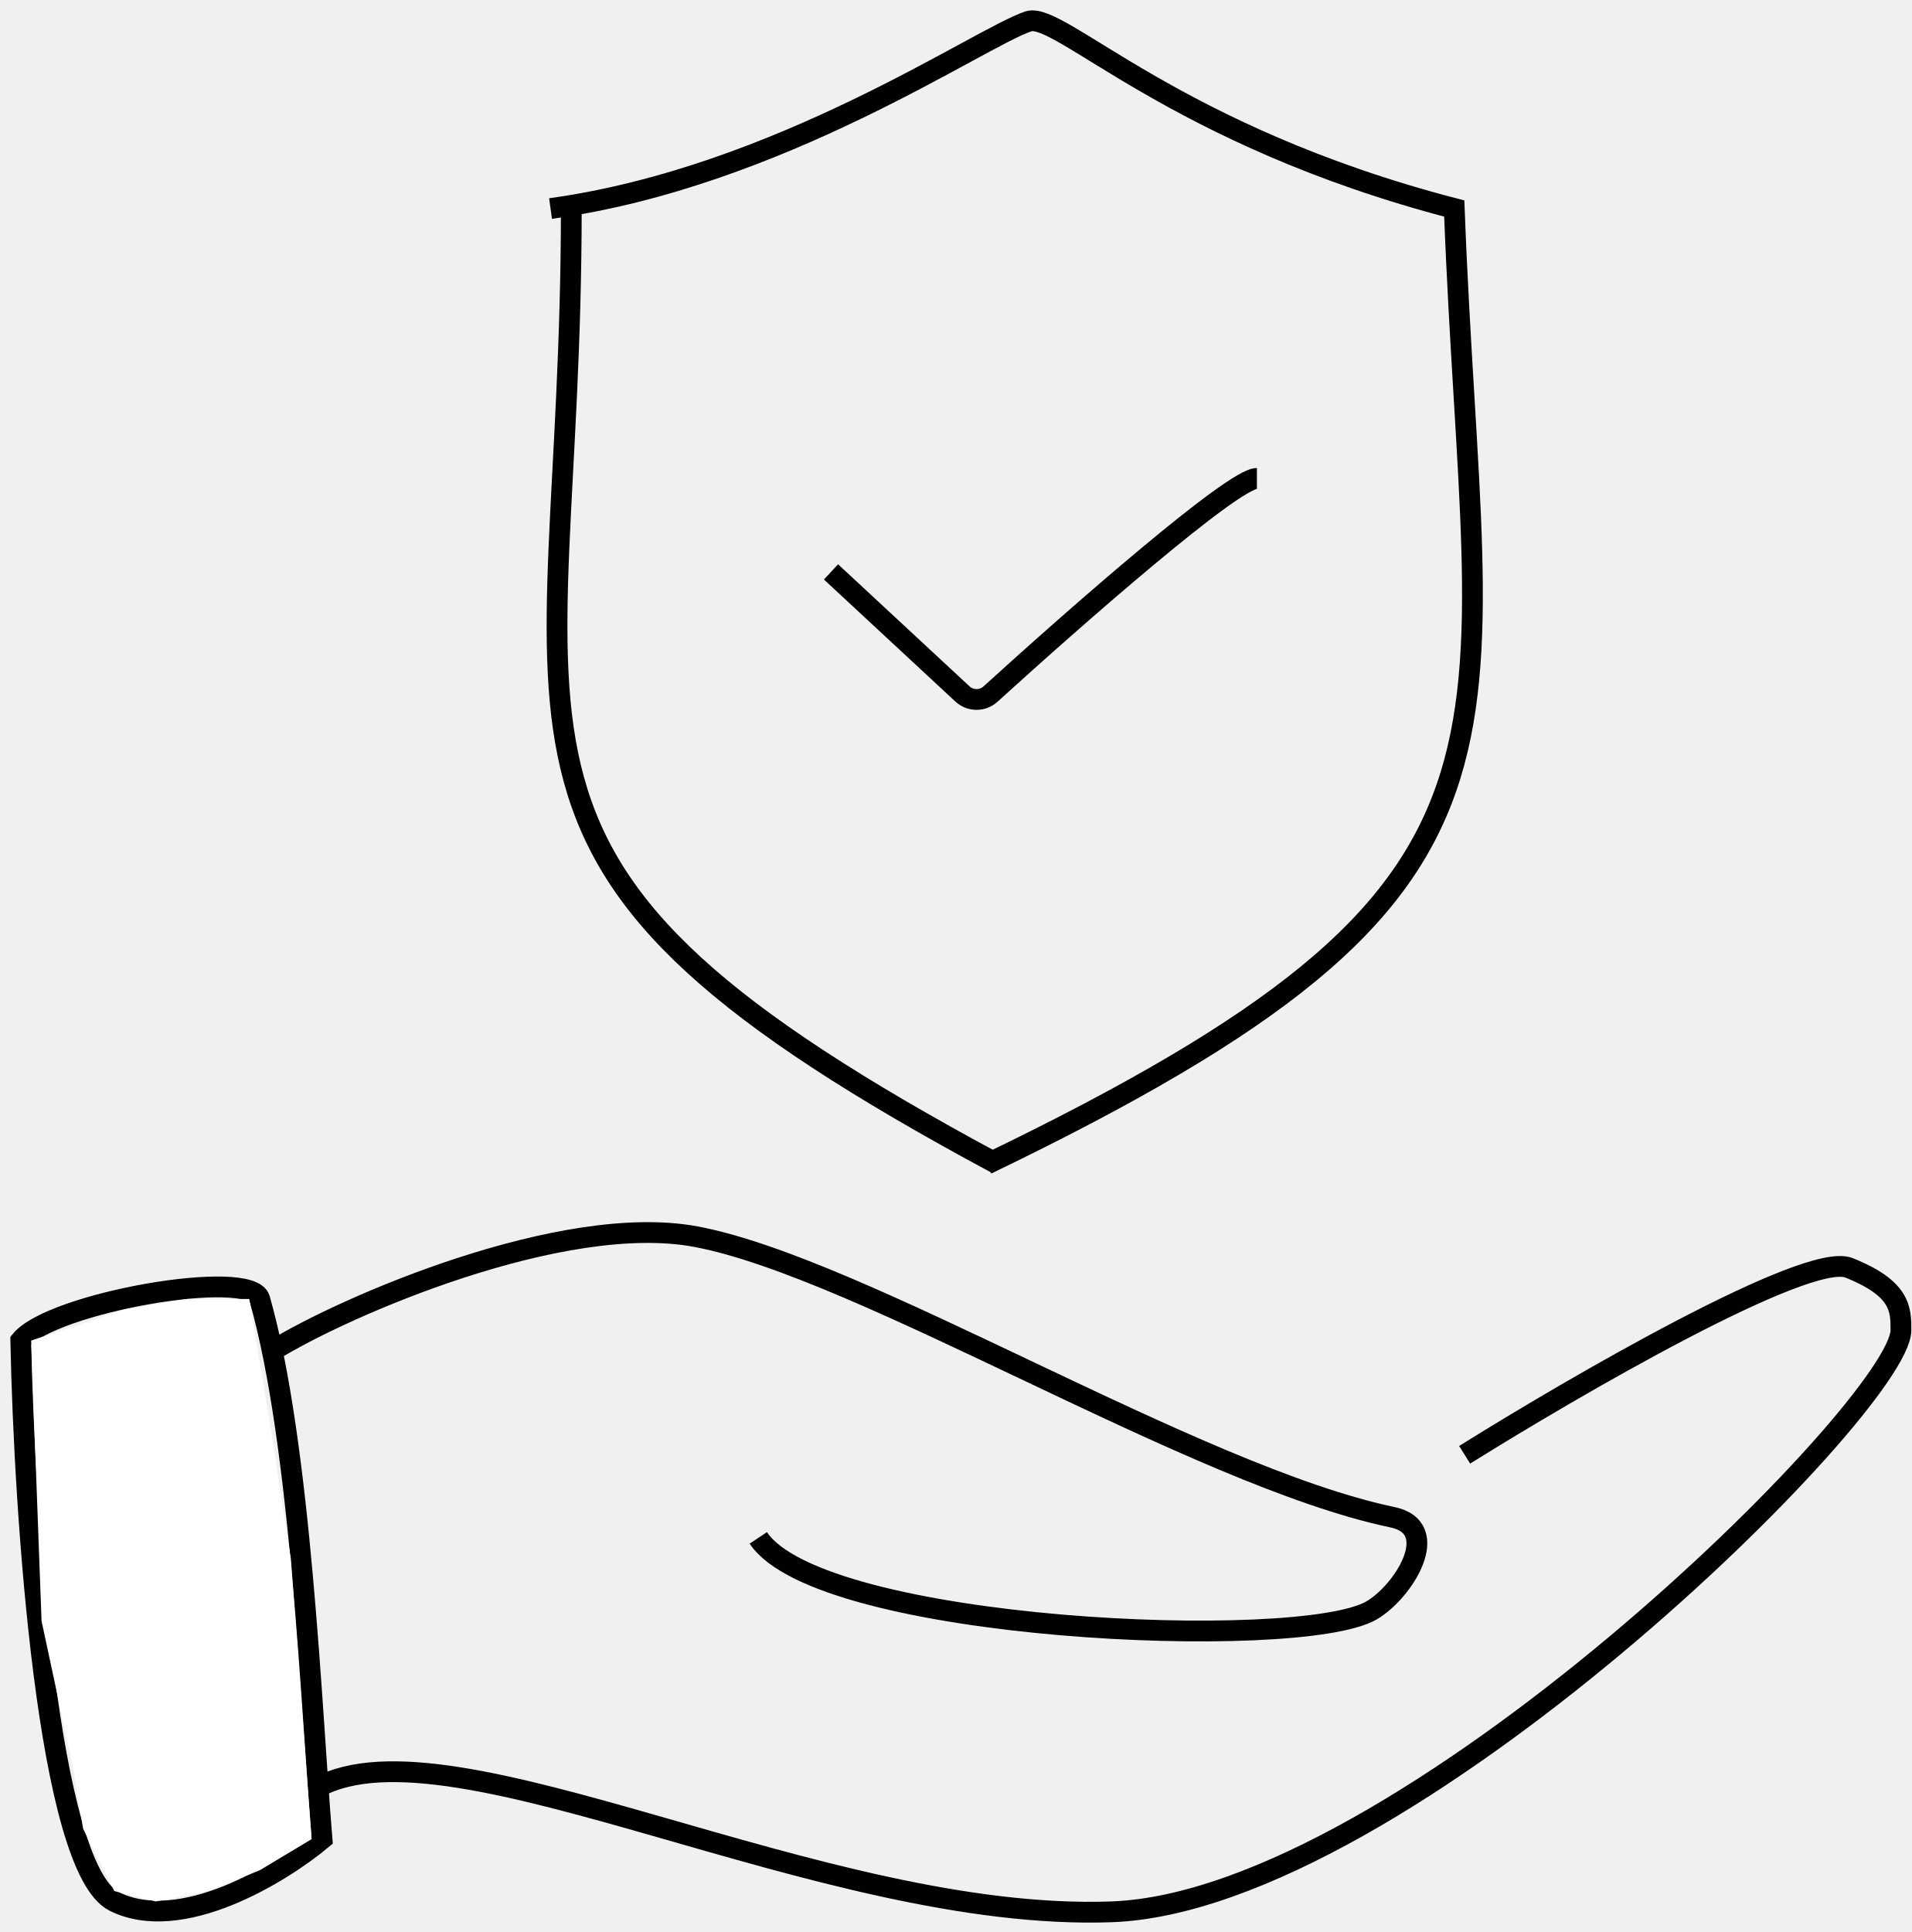
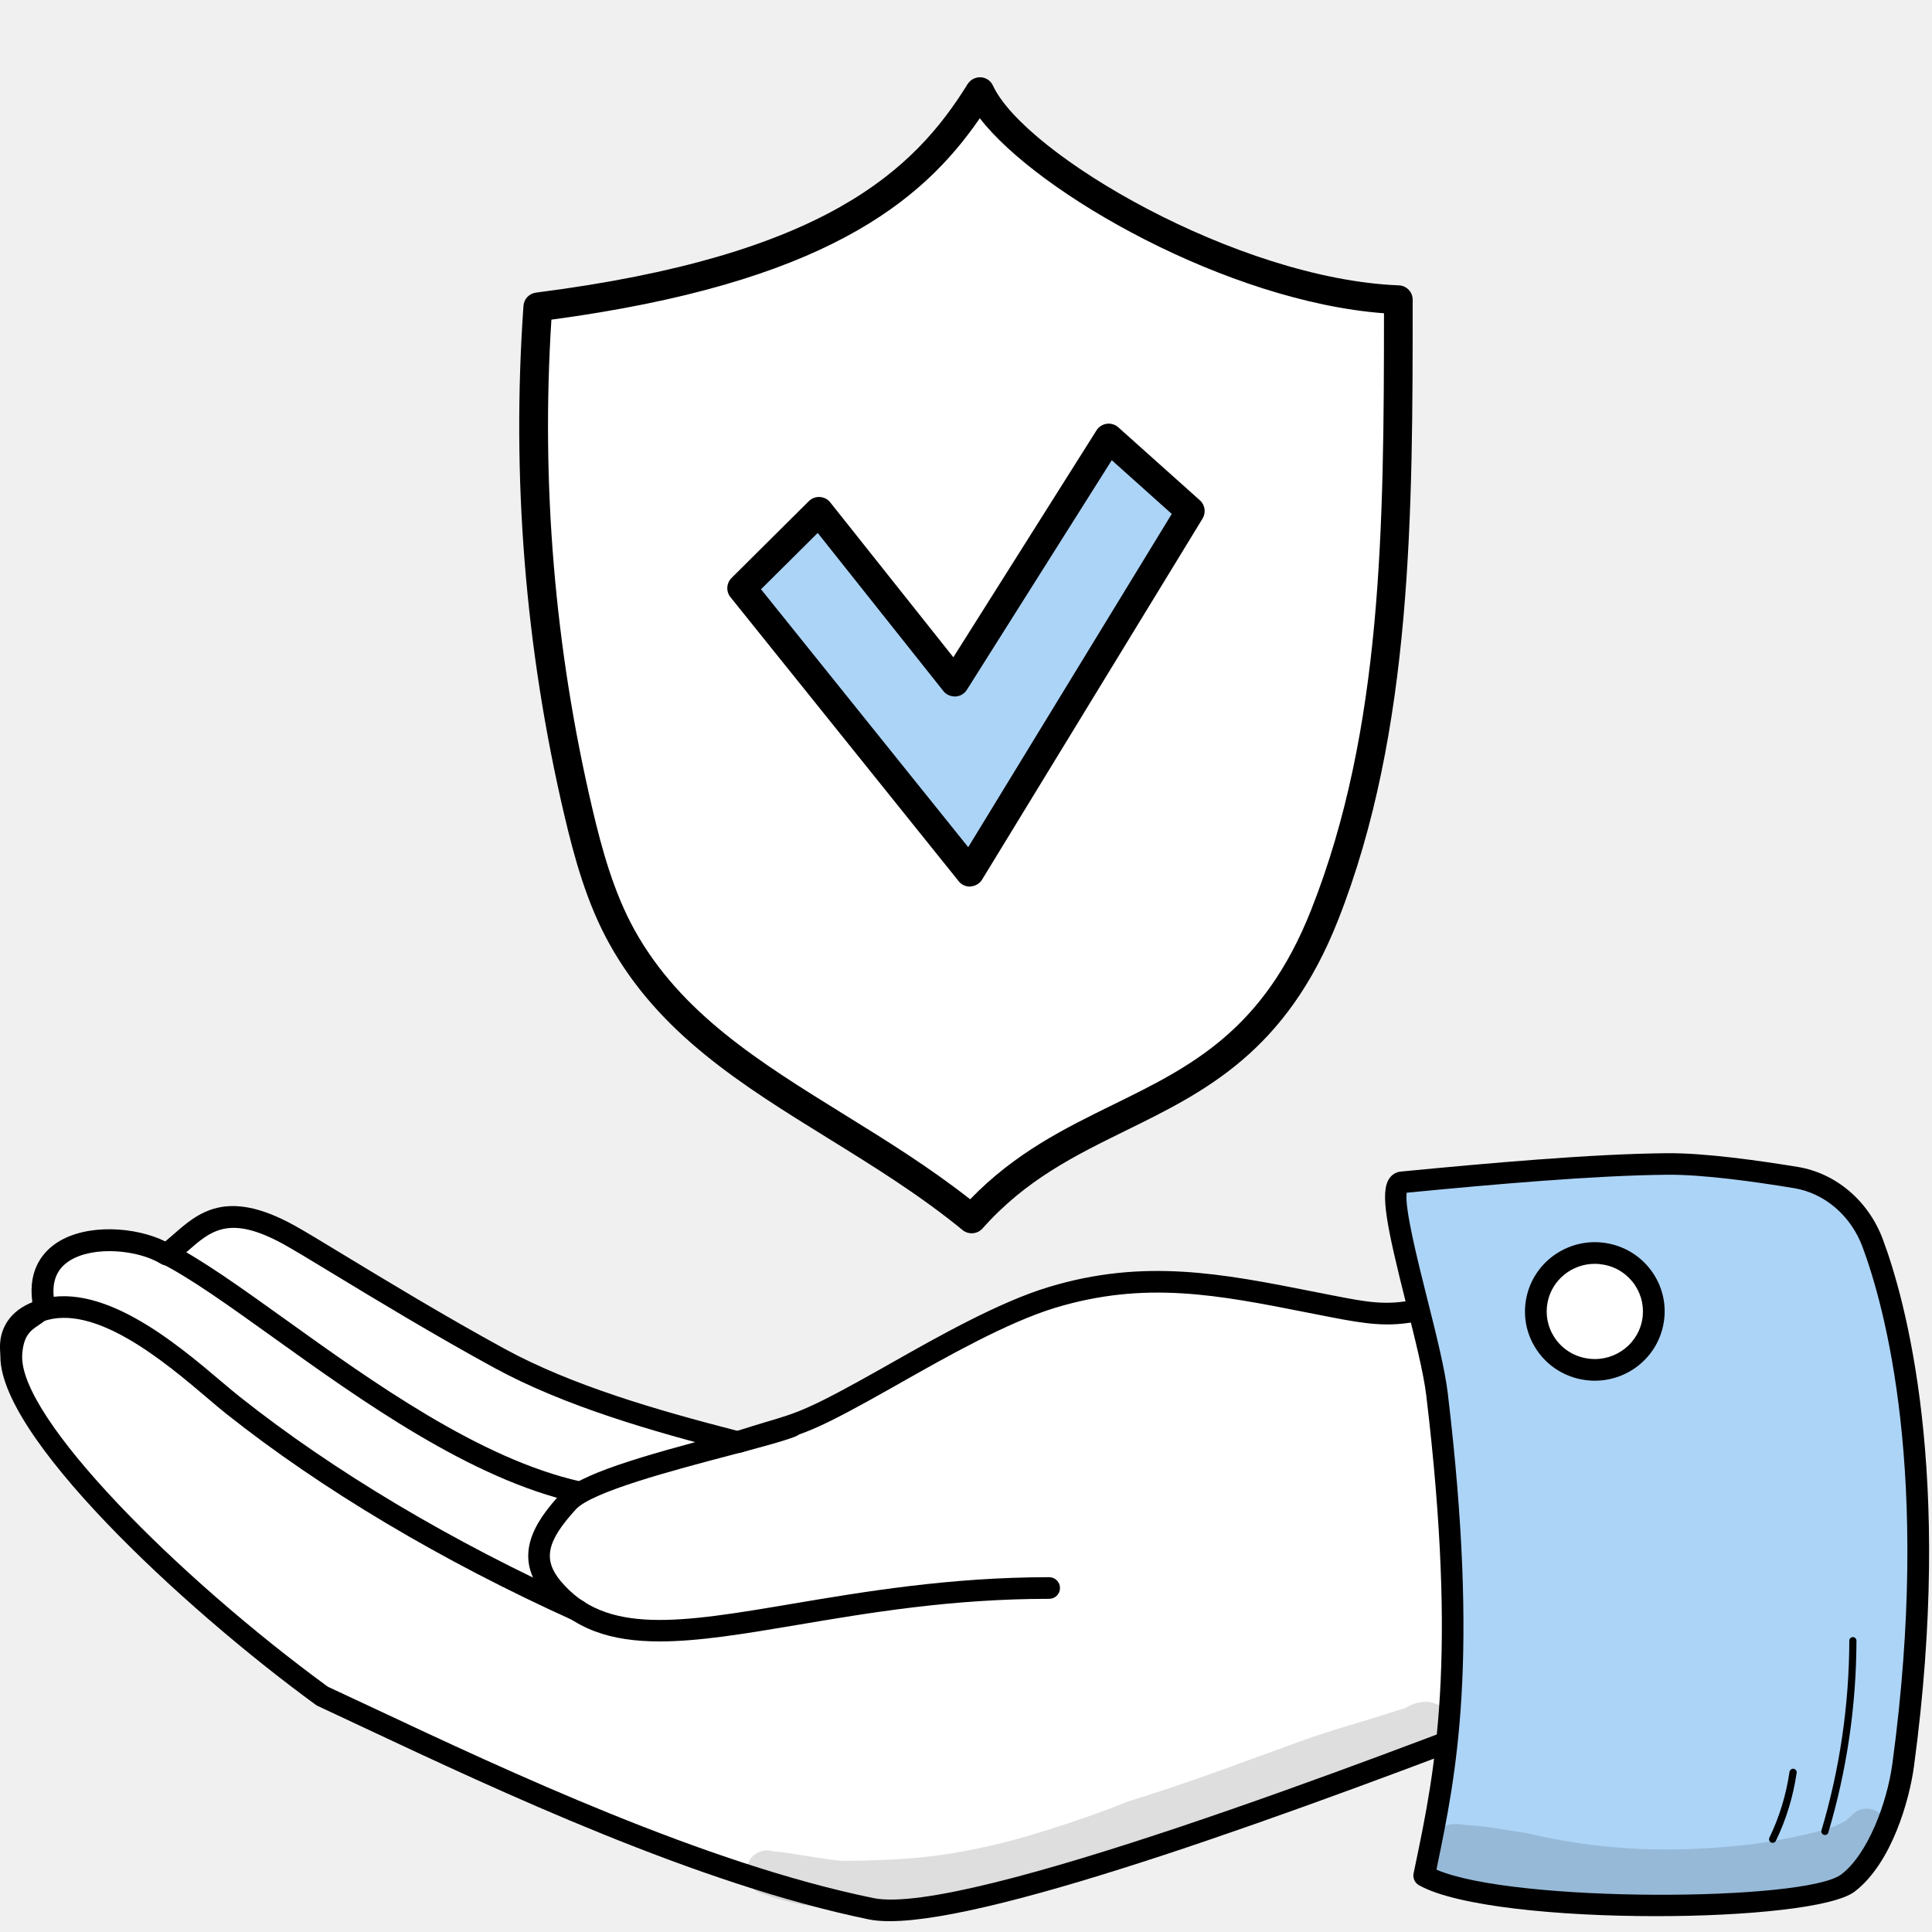
- <svg xmlns="http://www.w3.org/2000/svg" viewBox="0 0 92 93" fill="none">
-   <path d="M27.499 10.029C27.499 36.529 20.999 41.529 47.999 56.029" stroke="black" />
-   <path d="M47.5 56.038C75.5 42.538 71 36.538 70 10.038C56.5 6.529 51 0.532 49.5 1.029C47.127 1.816 37.5 8.53 26.5 10.038" stroke="black" />
-   <path d="M40 27.529L46.324 33.401C46.706 33.756 47.294 33.76 47.679 33.409C51.87 29.597 59.364 23.029 60.5 23.029" stroke="black" />
-   <path d="M13.105 65.029C16.605 62.863 27.1 58.329 33.5 59.529C41.5 61.029 57.5 71.029 67 73.029C69.5 73.529 67.565 76.635 66 77.529C62.5 79.529 39.5 78.529 36.5 74.029M70.5 70.029C75.833 66.696 87 60.229 89 61.029C91.5 62.029 91.5 63.029 91.5 64.029C91.5 67.635 67.5 91.529 53.5 92.029C39.5 92.529 21.813 82.529 15.313 86.029M1 64.529C2.5 62.696 12.071 61.029 12.5 62.529C14.5 69.529 15 82.529 15.5 88.529C13.5 90.196 8.7 93.129 5.5 91.529C2.3 89.929 1.167 72.862 1 64.529Z" stroke="black" />
-   <path d="M1.5 64.529L6 63.029L9 62.529H12L13 68.529L14 75.029L15 88.529L12.5 90.029L10 91.029L7.5 91.529L5.5 91.029L4 88.029L3.5 85.029L2 78.029L1.5 64.529Z" fill="white" />
+ <svg xmlns="http://www.w3.org/2000/svg" version="1.1" id="Layer_1" x="0px" y="0px" viewBox="0 0 200 200" style="enable-background:new 0 0 200 200;" xml:space="preserve">
+   <style type="text/css">
+         .st0{fill:#FFFFFF;}
+         .st1{fill:#ACD4F7;}
+         .st2{opacity:0.129;}
+     </style>
+   <g>
+     <g>
+       <g>
+         <path d="M59.28,173.57c-1.3,0-2.59-0.06-3.9-0.18c-4.24-0.41-7.17-1.64-8.95-3.79c-3.16-3.8-1.73-9.29,1.23-12.52     c1.95-2.13,8.54-4,16.94-6.21c2.93-0.77,5.46-1.44,6.65-1.91c0.58-0.23,1.23,0.06,1.46,0.63c0.23,0.58-0.05,1.23-0.63,1.46     c-1.31,0.52-3.9,1.2-6.9,1.99c-5.65,1.49-14.2,3.74-15.86,5.56c-2.35,2.57-3.42,6.85-1.16,9.57c1.39,1.66,3.82,2.64,7.44,2.99     c7.7,0.74,15.51-1.06,23.07-2.79c1.47-0.34,2.94-0.67,4.4-0.99c8.91-1.94,19.26-3.41,28.42,0.42c0.57,0.24,0.84,0.9,0.6,1.47     c-0.24,0.57-0.9,0.84-1.47,0.6c-8.58-3.59-18.5-2.17-27.07-0.3c-1.46,0.32-2.92,0.65-4.38,0.99     C72.69,172.04,66.02,173.57,59.28,173.57z" />
+       </g>
+       <g>
+         <path d="M45.54,164.08c-0.08,0-0.16-0.01-0.24-0.03c-1.58-0.34-2.84-0.56-3.95-0.75c-6.18-1.08-6.36-1.3-16.07-12.91     c-1.64-1.96-3.56-4.26-5.83-6.95c-5.61-6.63-12.55-7.78-15.48-6.47c-1.32,0.59-1.89,1.61-1.69,3.02     c0.09,0.61-0.34,1.18-0.95,1.27c-0.61,0.09-1.18-0.34-1.27-0.95c-0.35-2.41,0.74-4.37,2.99-5.38c4.32-1.94,12.28,0.17,18.11,7.07     c2.28,2.7,4.2,4.99,5.84,6.96c9.37,11.2,9.37,11.2,14.74,12.14c1.07,0.19,2.41,0.42,4.04,0.77c0.61,0.13,0.99,0.73,0.86,1.33     C46.52,163.72,46.06,164.08,45.54,164.08z" />
+       </g>
+       <g>
+         <path d="M55.86,155.59c-0.19,0-0.38-0.05-0.56-0.15c-2.58-1.48-5.73-2.47-9.07-3.52c-5.78-1.83-12.34-3.9-17.38-9.1     c-1.48-1.53-2.53-2.86-3.54-4.14c-2.07-2.62-3.86-4.89-8.67-7.86c-0.53-0.33-0.69-1.02-0.36-1.54c0.33-0.53,1.02-0.69,1.54-0.36     c5.14,3.18,7.14,5.71,9.25,8.38c0.98,1.24,2,2.53,3.39,3.97c4.64,4.8,10.64,6.69,16.44,8.52c3.45,1.09,6.71,2.12,9.51,3.72     c0.54,0.31,0.73,0.99,0.42,1.53C56.63,155.38,56.25,155.59,55.86,155.59z" />
+       </g>
+     </g>
+     <g>
+       <path class="st0" d="M189.63,127.72c-11.17,1.36-19.73-3.28-29.52,2c-13.24,7.15-15.43,6.82-22.1,5.52    c-10.46-2.03-18.73-4.1-29.13-0.94c-5.37,1.63-12.16,5.57-17,8.3c-9.67,5.47-9.05,4.57-15.49,6.67    c-7.98-2.05-17.27-4.64-24.66-8.67c-9.52-5.19-19.08-11.31-21.9-12.85c-7.45-4.07-9.47-0.26-12.59,2.09    c-3.93-2.43-13.65-2.49-12.79,4.67c0.26,2.17-2.99,1.19-3.28,5.62c-0.48,7.41,17.52,24.73,32.19,35.43    c13.88,6.44,36.99,17.95,56.82,22.02c9.16,1.88,46.75-12.27,69.58-21.06c13.37-5.15,18.29,1.62,31.7-4.09    C196.26,168.09,200.62,126.39,189.63,127.72z" />
+       <path d="M92.1,198.88c-0.82,0-1.54-0.06-2.14-0.18c-17.75-3.64-38.42-13.35-52.1-19.77c-1.76-0.83-3.42-1.61-4.97-2.33    c-0.07-0.03-0.13-0.07-0.19-0.11c-13.88-10.13-33.19-28.13-32.65-36.41c0.2-3.09,1.7-4.1,2.69-4.76c0.62-0.41,0.62-0.43,0.59-0.66    c-0.41-3.36,1.21-5.15,2.63-6.06c3.05-1.95,8.07-1.61,11.15-0.09c0.27-0.23,0.54-0.46,0.82-0.7c2.57-2.26,5.48-4.81,12.42-1.02    c1.01,0.55,2.88,1.68,5.23,3.11c4.44,2.69,10.52,6.38,16.66,9.73c6.93,3.78,15.66,6.32,24.09,8.49c1.25-0.4,2.23-0.69,3.08-0.95    c3.22-0.95,4.42-1.31,11.9-5.53l0.88-0.5c4.72-2.67,11.18-6.34,16.35-7.9c9.88-3,17.97-1.4,27.33,0.45    c0.77,0.15,1.55,0.31,2.34,0.46c6.4,1.24,8.33,1.62,21.35-5.41c6.34-3.42,12.12-2.88,18.25-2.32c3.69,0.34,7.51,0.69,11.67,0.19    c1.74-0.21,4.18,0.33,5.91,4.1c4.73,10.32,1.03,38.75-3.17,42.58c-0.09,0.08-0.2,0.15-0.32,0.2c-7.11,3.02-11.98,2.66-16.69,2.32    c-4.5-0.33-8.74-0.64-15.05,1.78C134.06,187.64,103.36,198.88,92.1,198.88z M33.94,174.61c1.52,0.71,3.15,1.47,4.88,2.28    c13.58,6.38,34.11,16.02,51.6,19.6c9.4,1.92,52.66-14.73,68.95-21c6.77-2.61,11.47-2.26,16.02-1.93c4.6,0.34,8.96,0.66,15.45-2.06    c3.13-3.43,7.02-30.06,2.53-39.86c-1.41-3.07-3.06-2.87-3.6-2.8c-4.4,0.54-8.34,0.17-12.15-0.18c-6.03-0.56-11.24-1.04-16.98,2.06    c-13.18,7.11-15.62,7.04-22.84,5.64c-0.8-0.15-1.58-0.31-2.35-0.46c-9.44-1.87-16.9-3.34-26.24-0.51    c-4.93,1.5-11.27,5.09-15.9,7.71l-0.88,0.5c-7.69,4.35-8.96,4.73-12.36,5.73c-0.9,0.27-1.95,0.58-3.33,1.03    c-0.2,0.07-0.42,0.07-0.63,0.02c-8.67-2.22-17.68-4.83-24.92-8.77c-6.19-3.38-12.3-7.08-16.75-9.78    c-2.33-1.42-4.18-2.53-5.14-3.06c-5.57-3.04-7.47-1.37-9.87,0.74c-0.48,0.42-0.97,0.86-1.51,1.26c-0.37,0.28-0.87,0.3-1.26,0.06    c-2.34-1.45-6.99-1.9-9.47-0.31c-1.3,0.83-1.83,2.11-1.61,3.9C5.76,136,4.7,136.71,4,137.18c-0.81,0.54-1.57,1.05-1.7,3.04    C1.87,146.66,18.3,163.18,33.94,174.61z M189.63,127.72L189.63,127.72L189.63,127.72z" />
+     </g>
+     <g>
+       <path d="M68.29,169.92c-4.97,0-8.95-1.19-11.97-4.82c-3.3-3.96-1.02-7.47,1.64-10.38c1.95-2.13,8.54-4,16.94-6.21    c2.93-0.77,5.46-1.44,6.65-1.91c0.58-0.23,1.23,0.06,1.46,0.63c0.23,0.58-0.05,1.23-0.63,1.46c-1.31,0.52-3.9,1.2-6.9,1.99    c-5.65,1.49-14.2,3.74-15.86,5.56c-3.04,3.32-3.43,5.2-1.58,7.43c4.67,5.61,12.39,4.31,24.06,2.34    c7.23-1.22,16.22-2.74,26.51-2.74c0.62,0,1.12,0.5,1.12,1.12c0,0.62-0.5,1.12-1.12,1.12c-10.1,0-18.62,1.44-26.13,2.71    C77.08,169.13,72.36,169.92,68.29,169.92z" />
+     </g>
+     <g>
+       <path class="st1" d="M145.13,122.39c7.86-0.76,19.53-1.83,27.45-1.9c3.79-0.03,9.29,0.74,13.34,1.41    c3.56,0.59,6.58,3.16,7.93,6.77c3.23,8.69,6.89,26.48,3.16,54.04c-0.53,3.89-2.47,9.72-5.71,12.21    c-4.1,3.15-36.79,3.27-43.87-0.75c1.94-9.44,4.76-21.15,1.34-49.83C147.99,137.79,142.7,122.63,145.13,122.39z" />
+       <path d="M171.43,198.36c-10.03,0-20.67-1.01-24.55-3.21c-0.42-0.24-0.64-0.73-0.55-1.2l0.24-1.15c1.94-9.35,4.35-20.98,1.08-48.32    c-0.28-2.36-1.2-5.99-2.08-9.5c-1.99-7.92-2.76-11.55-1.74-13c0.29-0.41,0.71-0.66,1.19-0.7c8.77-0.85,19.83-1.84,27.55-1.9    c3.87-0.04,9.51,0.76,13.54,1.42c3.95,0.65,7.32,3.52,8.8,7.49c2.34,6.28,7.33,24.17,3.22,54.58c-0.46,3.41-2.27,9.99-6.14,12.95    C189.84,197.46,180.91,198.36,171.43,198.36z M148.71,193.55c8.03,3.46,38.24,3.3,41.91,0.48c2.73-2.09,4.72-7.35,5.28-11.47    c4.04-29.91-0.82-47.38-3.1-53.5c-1.2-3.21-3.9-5.53-7.06-6.06c-3.94-0.65-9.41-1.43-13.15-1.39c-7.52,0.06-18.31,1.02-26.97,1.86    c-0.25,1.54,1.17,7.16,2.12,10.95c0.9,3.58,1.83,7.28,2.13,9.78c3.31,27.71,0.86,39.54-1.11,49.04L148.71,193.55z M145.14,122.39    L145.14,122.39L145.14,122.39z" />
+     </g>
+     <g>
+       <path class="st0" d="M166.3,129.83c-3.3-0.66-6.52,1.46-7.19,4.74c-0.66,3.27,1.48,6.46,4.78,7.12c3.3,0.66,6.52-1.46,7.19-4.74    C171.74,133.68,169.6,130.49,166.3,129.83z" />
+       <path d="M165.1,142.93c-0.47,0-0.95-0.05-1.43-0.14c-1.9-0.38-3.54-1.47-4.61-3.08c-1.06-1.59-1.43-3.5-1.05-5.37    c0.79-3.87,4.6-6.39,8.51-5.61l0,0c1.9,0.38,3.54,1.47,4.61,3.08c1.06,1.59,1.43,3.5,1.05,5.36    C171.49,140.58,168.47,142.93,165.1,142.93z M165.09,130.83c-2.32,0-4.41,1.62-4.88,3.96c-0.26,1.28,0,2.59,0.72,3.68    c0.74,1.11,1.86,1.86,3.18,2.12c2.69,0.54,5.33-1.19,5.87-3.86c0.26-1.28,0-2.59-0.72-3.68c-0.74-1.11-1.86-1.86-3.18-2.12l0,0    C165.75,130.87,165.42,130.83,165.09,130.83z" />
+     </g>
+     <g>
+       <path d="M188.92,189.96c-0.04,0-0.07-0.01-0.11-0.02c-0.2-0.06-0.31-0.27-0.25-0.47c1.89-6.35,2.86-12.95,2.88-19.63    c0-0.21,0.17-0.37,0.37-0.37c0,0,0,0,0,0c0.21,0,0.37,0.17,0.37,0.38c-0.02,6.75-1,13.42-2.91,19.84    C189.23,189.86,189.08,189.96,188.92,189.96z" />
+     </g>
+     <g>
+       <path d="M183.5,190.77c-0.05,0-0.11-0.01-0.16-0.04c-0.19-0.09-0.26-0.31-0.17-0.5c1.03-2.13,1.73-4.42,2.08-6.81    c0.03-0.2,0.22-0.34,0.42-0.32c0.2,0.03,0.35,0.22,0.32,0.42c-0.36,2.46-1.08,4.82-2.14,7.02    C183.77,190.7,183.64,190.77,183.5,190.77z" />
+     </g>
+     <g>
+       <path d="M59.83,167.86c-0.15,0-0.31-0.03-0.46-0.1c-13.63-6.16-26.06-13.56-35.93-21.39c-0.55-0.43-1.19-0.98-1.92-1.6    c-4.38-3.72-11.72-9.94-17.1-7.97c-0.58,0.21-1.23-0.09-1.44-0.67c-0.21-0.58,0.09-1.23,0.67-1.44    c6.61-2.41,14.56,4.34,19.32,8.37c0.71,0.6,1.34,1.13,1.87,1.55c9.73,7.72,21.99,15.02,35.46,21.1c0.56,0.26,0.82,0.92,0.56,1.48    C60.67,167.62,60.26,167.86,59.83,167.86z" />
+     </g>
+     <g>
+       <path d="M59.83,155.57c-0.08,0-0.16-0.01-0.24-0.03c-10.84-2.42-22.19-10.55-31.31-17.09c-4.65-3.33-8.66-6.21-11.77-7.76    c-0.55-0.28-0.78-0.95-0.5-1.51c0.28-0.55,0.95-0.78,1.51-0.5c3.27,1.63,7.35,4.56,12.08,7.95c8.95,6.42,20.1,14.41,30.49,16.73    c0.6,0.13,0.99,0.73,0.85,1.34C60.81,155.21,60.35,155.57,59.83,155.57z" />
+     </g>
+     <g class="st2">
+       <path d="M191.71,187.91c-0.15,0.15-0.42,0.38-0.62,0.55c-0.21,0.14-0.5,0.29-0.68,0.37c-0.4,0.17-0.55,0.26,0.1-0.04    c-1.83,0.95-7.73,2-9.83,2.2c-8.61,0.95-15.77,0.41-22.61-1.22c-3.06-0.49-4.18-0.68-5.55-0.8c-1,0.02-2.07-0.41-3,0.12    c-2.61,1-2.33,5.24,0.36,5.93c5.43,1.25,6.71,1.04,11.85,1.64c7.09,0.78,14.29,0.87,21.34-0.36c4.38-0.64,9.5-2.57,10.47-3.99    c0.88-0.71,2.01-1.44,1.96-2.75C195.58,187.55,193.03,186.44,191.71,187.91z" />
+     </g>
+     <g>
+       <g class="st2">
+         <path d="M80.35,191.7c-0.02,0-0.04-0.01-0.06-0.01c0.02,0,0.03,0.01,0.05,0.01C80.34,191.69,80.34,191.7,80.35,191.7z" />
+       </g>
+       <g class="st2">
+         <path d="M149.95,177.54c-0.91-1.68-3.04-1.67-4.47-0.72c-0.02,0.01-0.05,0.02-0.07,0.02c0,0-0.02,0-0.04,0.01     c-3.17,1.03-6.38,1.92-9.55,2.98c-4.23,1.5-12.6,4.71-19.09,6.67c-2.09,0.91-9.4,3.49-13.89,4.49     c-5.36,1.26-9.16,1.58-15.56,1.65c-1.89-0.11-5.84-0.93-6.92-0.95c0.16,0.02,0.13,0.02-0.01,0c0,0-0.01,0-0.01,0     c-0.11-0.02-0.22-0.04-0.33-0.04c0.13,0.02,0.22,0.03,0.3,0.04c-0.08-0.01-0.19-0.03-0.33-0.06c-0.56-0.16-1.16-0.08-1.66,0.23     c-1.61,0.92-1.29,3.68,0.52,4.14c2.75,1.01,5.62,1.56,8.54,1.67c2.68,0.2,5.37,0.21,8.03-0.24c-0.22,0.03-0.44,0.06-0.66,0.09     c7.61-0.61,14.87-3.11,22.13-5.41c2.15-0.42,8.53-2.76,12.76-4.17c5.2-1.66,10.39-3.36,15.49-5.34c0.43-0.18,1.67-0.54,1.67-0.61     c0.04,0,0.07-0.01,0.11-0.01C149.18,181.95,151.17,180,149.95,177.54z" />
+       </g>
+     </g>
+   </g>
+   <g>
+     <g>
+       <path class="st0" d="M144.76,31.03c-17.22-0.67-39.79-13.94-43.32-21.54c-5.85,9.43-15.41,18.42-45.76,22.28    c-1.24,17.51,0.18,35.2,4.19,52.28c1.05,4.46,2.29,8.93,4.51,12.93c7.64,13.77,23.31,18.64,36.2,29.2    c11.79-13.29,28-9.82,36.54-31.46C144.61,75.75,144.76,54.44,144.76,31.03z" />
+       <path d="M100.58,127.67c-0.33,0-0.67-0.11-0.94-0.34c-4.41-3.61-9.22-6.59-13.86-9.46c-9.02-5.58-17.53-10.85-22.7-20.17    c-2.34-4.21-3.62-8.89-4.66-13.31c-4.06-17.28-5.48-35.02-4.23-52.73c0.05-0.71,0.59-1.28,1.3-1.37    c29.86-3.8,39.12-12.62,44.68-21.59c0.29-0.46,0.82-0.73,1.36-0.7c0.55,0.03,1.03,0.36,1.26,0.86    c3.3,7.12,25.31,20.03,42.02,20.68c0.8,0.03,1.43,0.69,1.43,1.49c0,21.95,0,44.64-7.73,64.24c-5.37,13.61-13.79,17.75-21.93,21.75    c-5.35,2.63-10.4,5.11-14.88,10.16C101.41,127.5,101,127.67,100.58,127.67z M57.08,33.09c-1.08,17,0.34,34.03,4.24,50.62    c0.99,4.22,2.21,8.66,4.36,12.55c4.79,8.64,12.99,13.71,21.66,19.08c4.35,2.69,8.84,5.47,13.09,8.81    c4.63-4.8,9.81-7.35,14.83-9.81c7.99-3.92,15.53-7.63,20.48-20.17c7.37-18.67,7.52-39.59,7.53-61.74    c-16.2-1.22-35.83-12.39-41.84-20.19C95.4,21.01,85.13,29.32,57.08,33.09z" />
+     </g>
+     <g>
+       <polygon class="st1" points="84.78,52.94 76.78,60.89 100.4,90.29 123.22,52.92 114.77,45.36 98.83,70.62   " />
+       <path d="M100.4,91.78c-0.45,0-0.88-0.2-1.16-0.56l-23.62-29.4c-0.48-0.59-0.43-1.45,0.11-1.99l8-7.95c0.3-0.3,0.71-0.46,1.14-0.43    c0.42,0.02,0.82,0.23,1.08,0.56l12.74,16.03l14.82-23.49c0.23-0.37,0.62-0.62,1.05-0.68c0.43-0.06,0.87,0.07,1.2,0.36l8.45,7.56    c0.54,0.48,0.65,1.27,0.28,1.89l-22.82,37.37c-0.25,0.41-0.69,0.68-1.18,0.71C100.46,91.78,100.43,91.78,100.4,91.78z M78.78,61    l21.45,26.7l21.07-34.5l-6.21-5.56l-15,23.77c-0.26,0.41-0.7,0.67-1.18,0.69c-0.49,0.01-0.95-0.18-1.25-0.56L84.65,55.17L78.78,61    z" />
+     </g>
+   </g>
</svg>
